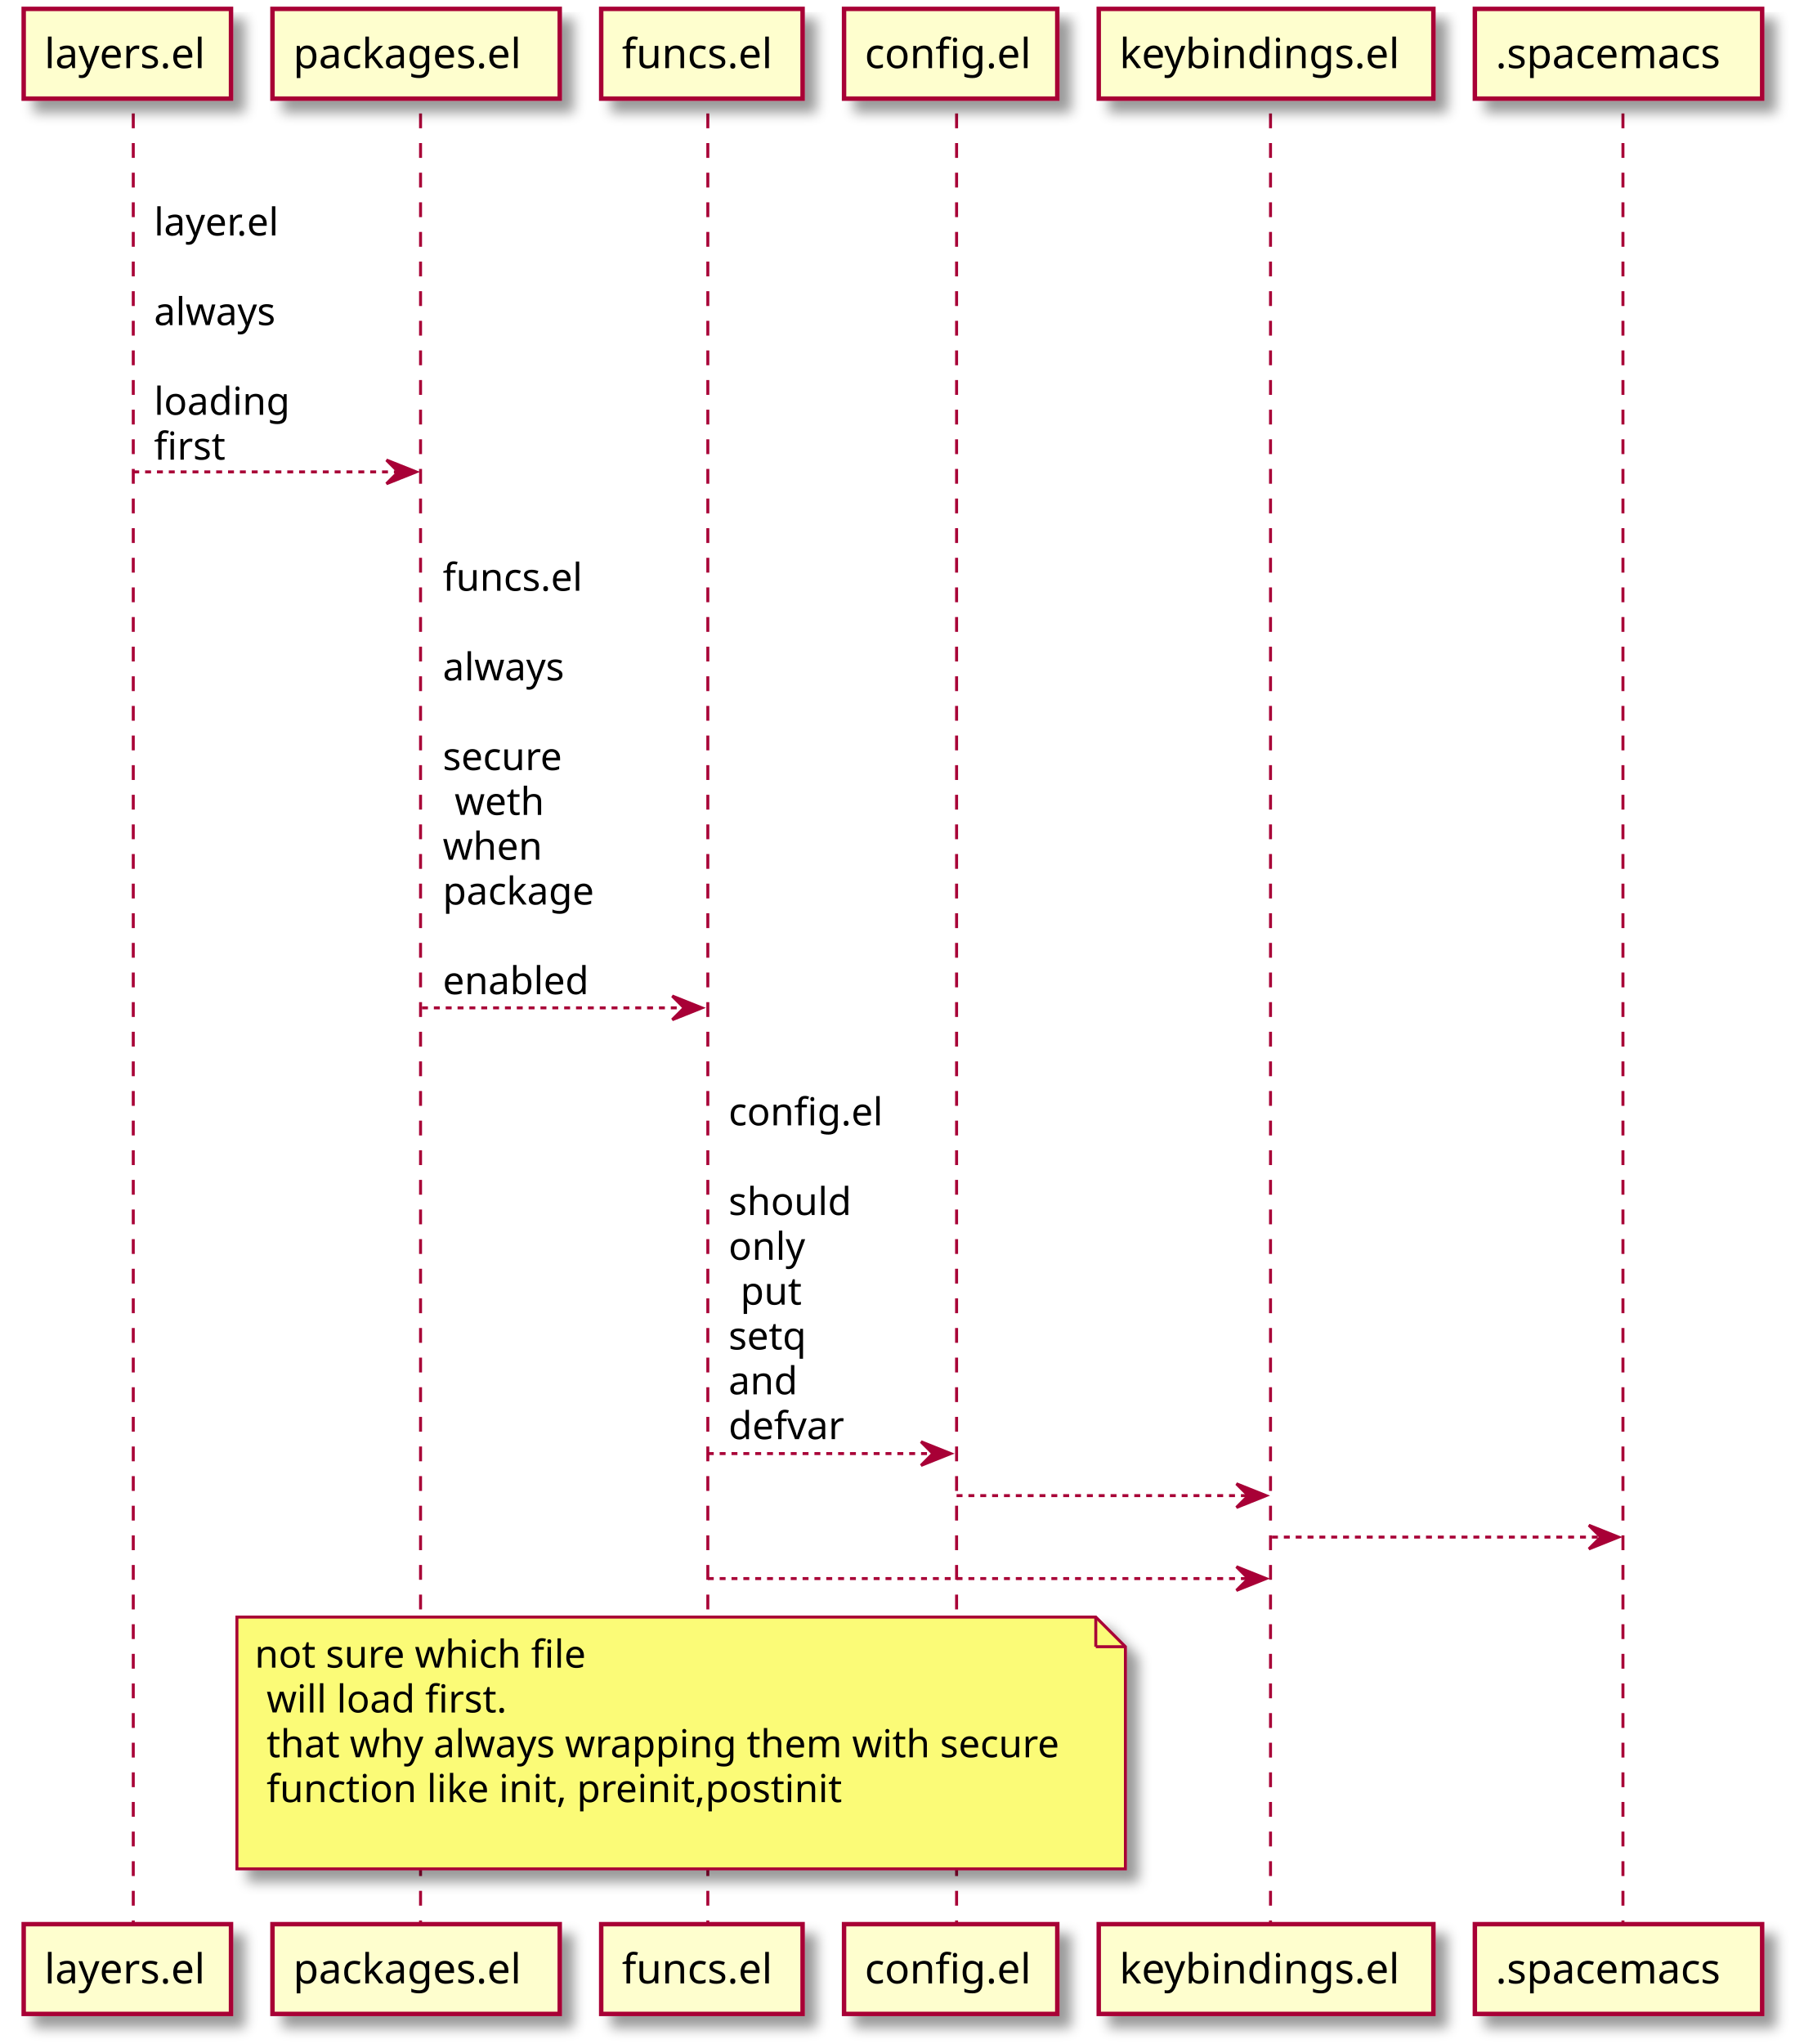
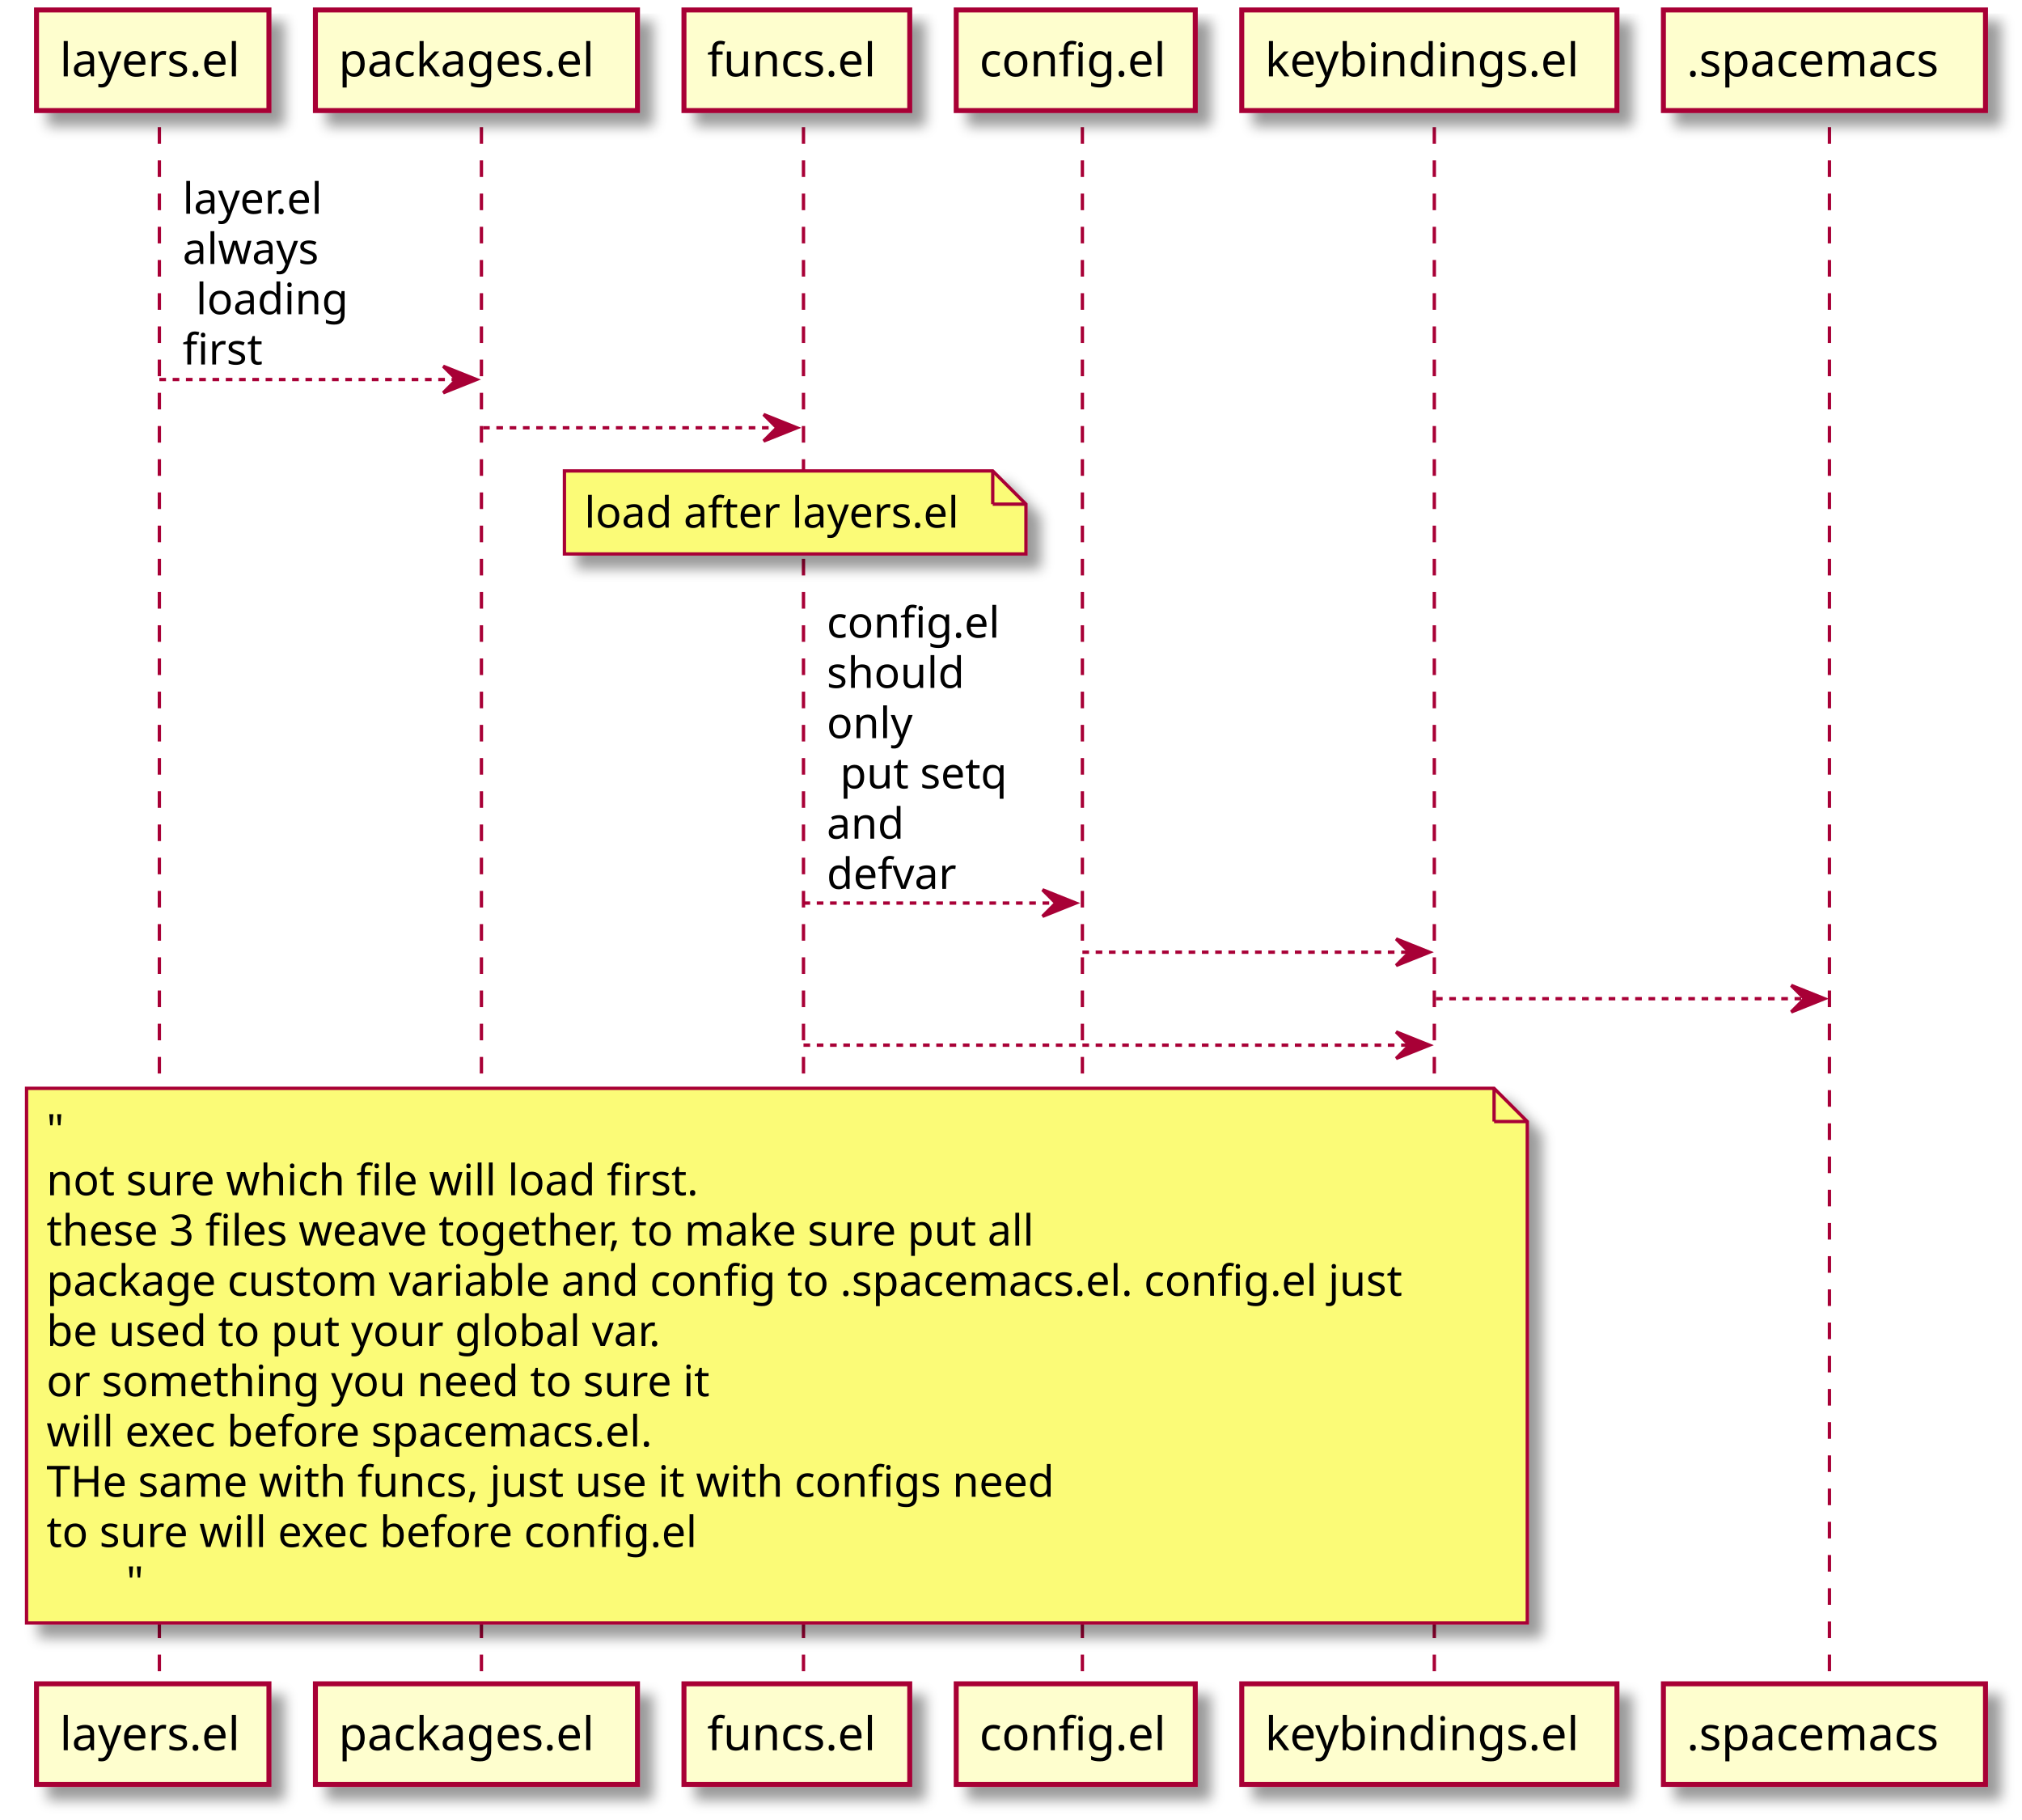
- <svg xmlns="http://www.w3.org/2000/svg" contentScriptType="application/ecmascript" contentStyleType="text/css" height="690px" preserveAspectRatio="none" style="width:606px;height:690px;" version="1.1" viewBox="0 0 606 690" width="606px" zoomAndPan="magnify">
+ <svg xmlns="http://www.w3.org/2000/svg" contentScriptType="application/ecmascript" contentStyleType="text/css" height="548px" preserveAspectRatio="none" style="width:609px;height:548px;" version="1.1" viewBox="0 0 609 548" width="609px" zoomAndPan="magnify">
  <defs>
-     <filter height="300%" id="fpm2o5jqjdkw5" width="300%" x="-1" y="-1">
+     <filter height="300%" id="f1o3bjocmpp8lh" width="300%" x="-1" y="-1">
      <feGaussianBlur result="blurOut" stdDeviation="2.0" />
      <feColorMatrix in="blurOut" result="blurOut2" type="matrix" values="0 0 0 0 0 0 0 0 0 0 0 0 0 0 0 0 0 0 .4 0" />
      <feOffset dx="4.0" dy="4.0" in="blurOut2" result="blurOut3" />
      <feBlend in="SourceGraphic" in2="blurOut3" mode="normal" />
    </filter>
  </defs>
  <g>
-     <line style="stroke: #A80036; stroke-width: 1.0; stroke-dasharray: 5.0,5.0;" x1="45" x2="45" y1="38.297" y2="650.547" />
-     <line style="stroke: #A80036; stroke-width: 1.0; stroke-dasharray: 5.0,5.0;" x1="142" x2="142" y1="38.297" y2="650.547" />
-     <line style="stroke: #A80036; stroke-width: 1.0; stroke-dasharray: 5.0,5.0;" x1="239" x2="239" y1="38.297" y2="650.547" />
-     <line style="stroke: #A80036; stroke-width: 1.0; stroke-dasharray: 5.0,5.0;" x1="323" x2="323" y1="38.297" y2="650.547" />
-     <line style="stroke: #A80036; stroke-width: 1.0; stroke-dasharray: 5.0,5.0;" x1="429" x2="429" y1="38.297" y2="650.547" />
-     <line style="stroke: #A80036; stroke-width: 1.0; stroke-dasharray: 5.0,5.0;" x1="548" x2="548" y1="38.297" y2="650.547" />
-     <rect fill="#FEFECE" filter="url(#fpm2o5jqjdkw5)" height="30.297" style="stroke: #A80036; stroke-width: 1.5;" width="70" x="8" y="3" />
-     <text fill="#000000" font-family="sans-serif" font-size="14" lengthAdjust="spacingAndGlyphs" textLength="56" x="15" y="22.995">layers.el</text>
-     <rect fill="#FEFECE" filter="url(#fpm2o5jqjdkw5)" height="30.297" style="stroke: #A80036; stroke-width: 1.5;" width="70" x="8" y="649.547" />
-     <text fill="#000000" font-family="sans-serif" font-size="14" lengthAdjust="spacingAndGlyphs" textLength="56" x="15" y="669.542">layers.el</text>
-     <rect fill="#FEFECE" filter="url(#fpm2o5jqjdkw5)" height="30.297" style="stroke: #A80036; stroke-width: 1.5;" width="97" x="92" y="3" />
-     <text fill="#000000" font-family="sans-serif" font-size="14" lengthAdjust="spacingAndGlyphs" textLength="83" x="99" y="22.995">packages.el</text>
-     <rect fill="#FEFECE" filter="url(#fpm2o5jqjdkw5)" height="30.297" style="stroke: #A80036; stroke-width: 1.5;" width="97" x="92" y="649.547" />
-     <text fill="#000000" font-family="sans-serif" font-size="14" lengthAdjust="spacingAndGlyphs" textLength="83" x="99" y="669.542">packages.el</text>
-     <rect fill="#FEFECE" filter="url(#fpm2o5jqjdkw5)" height="30.297" style="stroke: #A80036; stroke-width: 1.5;" width="68" x="203" y="3" />
-     <text fill="#000000" font-family="sans-serif" font-size="14" lengthAdjust="spacingAndGlyphs" textLength="54" x="210" y="22.995">funcs.el</text>
-     <rect fill="#FEFECE" filter="url(#fpm2o5jqjdkw5)" height="30.297" style="stroke: #A80036; stroke-width: 1.5;" width="68" x="203" y="649.547" />
-     <text fill="#000000" font-family="sans-serif" font-size="14" lengthAdjust="spacingAndGlyphs" textLength="54" x="210" y="669.542">funcs.el</text>
-     <rect fill="#FEFECE" filter="url(#fpm2o5jqjdkw5)" height="30.297" style="stroke: #A80036; stroke-width: 1.5;" width="72" x="285" y="3" />
-     <text fill="#000000" font-family="sans-serif" font-size="14" lengthAdjust="spacingAndGlyphs" textLength="58" x="292" y="22.995">config.el</text>
-     <rect fill="#FEFECE" filter="url(#fpm2o5jqjdkw5)" height="30.297" style="stroke: #A80036; stroke-width: 1.5;" width="72" x="285" y="649.547" />
-     <text fill="#000000" font-family="sans-serif" font-size="14" lengthAdjust="spacingAndGlyphs" textLength="58" x="292" y="669.542">config.el</text>
-     <rect fill="#FEFECE" filter="url(#fpm2o5jqjdkw5)" height="30.297" style="stroke: #A80036; stroke-width: 1.5;" width="113" x="371" y="3" />
-     <text fill="#000000" font-family="sans-serif" font-size="14" lengthAdjust="spacingAndGlyphs" textLength="99" x="378" y="22.995">keybindings.el</text>
-     <rect fill="#FEFECE" filter="url(#fpm2o5jqjdkw5)" height="30.297" style="stroke: #A80036; stroke-width: 1.5;" width="113" x="371" y="649.547" />
-     <text fill="#000000" font-family="sans-serif" font-size="14" lengthAdjust="spacingAndGlyphs" textLength="99" x="378" y="669.542">keybindings.el</text>
-     <rect fill="#FEFECE" filter="url(#fpm2o5jqjdkw5)" height="30.297" style="stroke: #A80036; stroke-width: 1.5;" width="97" x="498" y="3" />
-     <text fill="#000000" font-family="sans-serif" font-size="14" lengthAdjust="spacingAndGlyphs" textLength="83" x="505" y="22.995">.spacemacs</text>
-     <rect fill="#FEFECE" filter="url(#fpm2o5jqjdkw5)" height="30.297" style="stroke: #A80036; stroke-width: 1.5;" width="97" x="498" y="649.547" />
-     <text fill="#000000" font-family="sans-serif" font-size="14" lengthAdjust="spacingAndGlyphs" textLength="83" x="505" y="669.542">.spacemacs</text>
-     <polygon fill="#A80036" points="130.5,155.297,140.5,159.297,130.5,163.297,134.5,159.297" style="stroke: #A80036; stroke-width: 1.0;" />
-     <line style="stroke: #A80036; stroke-width: 1.0; stroke-dasharray: 2.0,2.0;" x1="45" x2="136.5" y1="159.297" y2="159.297" />
-     <text fill="#000000" font-family="sans-serif" font-size="13" lengthAdjust="spacingAndGlyphs" textLength="46" x="52" y="79.497">layer.el</text>
-     <text fill="#000000" font-family="sans-serif" font-size="13" lengthAdjust="spacingAndGlyphs" textLength="42" x="52" y="109.762">always</text>
-     <text fill="#000000" font-family="sans-serif" font-size="13" lengthAdjust="spacingAndGlyphs" textLength="0" x="56" y="124.895" />
-     <text fill="#000000" font-family="sans-serif" font-size="13" lengthAdjust="spacingAndGlyphs" textLength="46" x="52" y="140.028">loading</text>
-     <text fill="#000000" font-family="sans-serif" font-size="13" lengthAdjust="spacingAndGlyphs" textLength="24" x="52" y="155.161">first</text>
-     <polygon fill="#A80036" points="227,336.227,237,340.227,227,344.227,231,340.227" style="stroke: #A80036; stroke-width: 1.0;" />
-     <line style="stroke: #A80036; stroke-width: 1.0; stroke-dasharray: 2.0,2.0;" x1="142.5" x2="233" y1="340.227" y2="340.227" />
-     <text fill="#000000" font-family="sans-serif" font-size="13" lengthAdjust="spacingAndGlyphs" textLength="49" x="149.5" y="199.426">funcs.el</text>
-     <text fill="#000000" font-family="sans-serif" font-size="13" lengthAdjust="spacingAndGlyphs" textLength="42" x="149.5" y="229.692">always</text>
-     <text fill="#000000" font-family="sans-serif" font-size="13" lengthAdjust="spacingAndGlyphs" textLength="43" x="149.5" y="259.957">secure</text>
-     <text fill="#000000" font-family="sans-serif" font-size="13" lengthAdjust="spacingAndGlyphs" textLength="30" x="153.5" y="275.09">weth</text>
-     <text fill="#000000" font-family="sans-serif" font-size="13" lengthAdjust="spacingAndGlyphs" textLength="33" x="149.5" y="290.223">when</text>
-     <text fill="#000000" font-family="sans-serif" font-size="13" lengthAdjust="spacingAndGlyphs" textLength="54" x="149.5" y="305.356">package</text>
-     <text fill="#000000" font-family="sans-serif" font-size="13" lengthAdjust="spacingAndGlyphs" textLength="51" x="149.5" y="335.622">enabled</text>
-     <polygon fill="#A80036" points="311,486.688,321,490.688,311,494.688,315,490.688" style="stroke: #A80036; stroke-width: 1.0;" />
-     <line style="stroke: #A80036; stroke-width: 1.0; stroke-dasharray: 2.0,2.0;" x1="239" x2="317" y1="490.688" y2="490.688" />
-     <text fill="#000000" font-family="sans-serif" font-size="13" lengthAdjust="spacingAndGlyphs" textLength="53" x="246" y="379.887">config.el</text>
-     <text fill="#000000" font-family="sans-serif" font-size="13" lengthAdjust="spacingAndGlyphs" textLength="42" x="246" y="410.153">should</text>
-     <text fill="#000000" font-family="sans-serif" font-size="13" lengthAdjust="spacingAndGlyphs" textLength="26" x="246" y="425.286">only</text>
-     <text fill="#000000" font-family="sans-serif" font-size="13" lengthAdjust="spacingAndGlyphs" textLength="21" x="250" y="440.418">put</text>
-     <text fill="#000000" font-family="sans-serif" font-size="13" lengthAdjust="spacingAndGlyphs" textLength="28" x="246" y="455.551">setq</text>
-     <text fill="#000000" font-family="sans-serif" font-size="13" lengthAdjust="spacingAndGlyphs" textLength="24" x="246" y="470.684">and</text>
-     <text fill="#000000" font-family="sans-serif" font-size="13" lengthAdjust="spacingAndGlyphs" textLength="40" x="246" y="485.817">defvar</text>
-     <polygon fill="#A80036" points="417.5,500.883,427.5,504.883,417.5,508.883,421.5,504.883" style="stroke: #A80036; stroke-width: 1.0;" />
-     <line style="stroke: #A80036; stroke-width: 1.0; stroke-dasharray: 2.0,2.0;" x1="323" x2="423.5" y1="504.883" y2="504.883" />
-     <polygon fill="#A80036" points="536.5,514.883,546.5,518.883,536.5,522.883,540.5,518.883" style="stroke: #A80036; stroke-width: 1.0;" />
-     <line style="stroke: #A80036; stroke-width: 1.0; stroke-dasharray: 2.0,2.0;" x1="429.5" x2="542.5" y1="518.883" y2="518.883" />
-     <polygon fill="#A80036" points="417.5,528.883,427.5,532.883,417.5,536.883,421.5,532.883" style="stroke: #A80036; stroke-width: 1.0;" />
-     <line style="stroke: #A80036; stroke-width: 1.0; stroke-dasharray: 2.0,2.0;" x1="239" x2="423.5" y1="532.883" y2="532.883" />
-     <polygon fill="#FBFB77" filter="url(#fpm2o5jqjdkw5)" points="80,545.883,80,630.883,380,630.883,380,555.883,370,545.883,80,545.883" style="stroke: #A80036; stroke-width: 1.0;" />
-     <line style="stroke: #A80036; stroke-width: 1.0;" x1="370" x2="370" y1="545.883" y2="555.883" />
-     <line style="stroke: #A80036; stroke-width: 1.0;" x1="380" x2="370" y1="555.883" y2="555.883" />
-     <text fill="#000000" font-family="sans-serif" font-size="13" lengthAdjust="spacingAndGlyphs" textLength="114" x="86" y="562.95">not sure which file</text>
-     <text fill="#000000" font-family="sans-serif" font-size="13" lengthAdjust="spacingAndGlyphs" textLength="81" x="90" y="578.082">will load first.</text>
-     <text fill="#000000" font-family="sans-serif" font-size="13" lengthAdjust="spacingAndGlyphs" textLength="275" x="90" y="593.215">that why always wrapping them with secure</text>
-     <text fill="#000000" font-family="sans-serif" font-size="13" lengthAdjust="spacingAndGlyphs" textLength="198" x="90" y="608.348">function like init, preinit,postinit</text>
-     <text fill="#000000" font-family="sans-serif" font-size="13" lengthAdjust="spacingAndGlyphs" textLength="0" x="90" y="623.481" />
+     <line style="stroke: #A80036; stroke-width: 1.0; stroke-dasharray: 5.0,5.0;" x1="48" x2="48" y1="38.297" y2="508.086" />
+     <line style="stroke: #A80036; stroke-width: 1.0; stroke-dasharray: 5.0,5.0;" x1="145" x2="145" y1="38.297" y2="508.086" />
+     <line style="stroke: #A80036; stroke-width: 1.0; stroke-dasharray: 5.0,5.0;" x1="242" x2="242" y1="38.297" y2="508.086" />
+     <line style="stroke: #A80036; stroke-width: 1.0; stroke-dasharray: 5.0,5.0;" x1="326" x2="326" y1="38.297" y2="508.086" />
+     <line style="stroke: #A80036; stroke-width: 1.0; stroke-dasharray: 5.0,5.0;" x1="432" x2="432" y1="38.297" y2="508.086" />
+     <line style="stroke: #A80036; stroke-width: 1.0; stroke-dasharray: 5.0,5.0;" x1="551" x2="551" y1="38.297" y2="508.086" />
+     <rect fill="#FEFECE" filter="url(#f1o3bjocmpp8lh)" height="30.297" style="stroke: #A80036; stroke-width: 1.5;" width="70" x="11" y="3" />
+     <text fill="#000000" font-family="sans-serif" font-size="14" lengthAdjust="spacingAndGlyphs" textLength="56" x="18" y="22.995">layers.el</text>
+     <rect fill="#FEFECE" filter="url(#f1o3bjocmpp8lh)" height="30.297" style="stroke: #A80036; stroke-width: 1.5;" width="70" x="11" y="507.086" />
+     <text fill="#000000" font-family="sans-serif" font-size="14" lengthAdjust="spacingAndGlyphs" textLength="56" x="18" y="527.081">layers.el</text>
+     <rect fill="#FEFECE" filter="url(#f1o3bjocmpp8lh)" height="30.297" style="stroke: #A80036; stroke-width: 1.5;" width="97" x="95" y="3" />
+     <text fill="#000000" font-family="sans-serif" font-size="14" lengthAdjust="spacingAndGlyphs" textLength="83" x="102" y="22.995">packages.el</text>
+     <rect fill="#FEFECE" filter="url(#f1o3bjocmpp8lh)" height="30.297" style="stroke: #A80036; stroke-width: 1.5;" width="97" x="95" y="507.086" />
+     <text fill="#000000" font-family="sans-serif" font-size="14" lengthAdjust="spacingAndGlyphs" textLength="83" x="102" y="527.081">packages.el</text>
+     <rect fill="#FEFECE" filter="url(#f1o3bjocmpp8lh)" height="30.297" style="stroke: #A80036; stroke-width: 1.5;" width="68" x="206" y="3" />
+     <text fill="#000000" font-family="sans-serif" font-size="14" lengthAdjust="spacingAndGlyphs" textLength="54" x="213" y="22.995">funcs.el</text>
+     <rect fill="#FEFECE" filter="url(#f1o3bjocmpp8lh)" height="30.297" style="stroke: #A80036; stroke-width: 1.5;" width="68" x="206" y="507.086" />
+     <text fill="#000000" font-family="sans-serif" font-size="14" lengthAdjust="spacingAndGlyphs" textLength="54" x="213" y="527.081">funcs.el</text>
+     <rect fill="#FEFECE" filter="url(#f1o3bjocmpp8lh)" height="30.297" style="stroke: #A80036; stroke-width: 1.5;" width="72" x="288" y="3" />
+     <text fill="#000000" font-family="sans-serif" font-size="14" lengthAdjust="spacingAndGlyphs" textLength="58" x="295" y="22.995">config.el</text>
+     <rect fill="#FEFECE" filter="url(#f1o3bjocmpp8lh)" height="30.297" style="stroke: #A80036; stroke-width: 1.5;" width="72" x="288" y="507.086" />
+     <text fill="#000000" font-family="sans-serif" font-size="14" lengthAdjust="spacingAndGlyphs" textLength="58" x="295" y="527.081">config.el</text>
+     <rect fill="#FEFECE" filter="url(#f1o3bjocmpp8lh)" height="30.297" style="stroke: #A80036; stroke-width: 1.5;" width="113" x="374" y="3" />
+     <text fill="#000000" font-family="sans-serif" font-size="14" lengthAdjust="spacingAndGlyphs" textLength="99" x="381" y="22.995">keybindings.el</text>
+     <rect fill="#FEFECE" filter="url(#f1o3bjocmpp8lh)" height="30.297" style="stroke: #A80036; stroke-width: 1.5;" width="113" x="374" y="507.086" />
+     <text fill="#000000" font-family="sans-serif" font-size="14" lengthAdjust="spacingAndGlyphs" textLength="99" x="381" y="527.081">keybindings.el</text>
+     <rect fill="#FEFECE" filter="url(#f1o3bjocmpp8lh)" height="30.297" style="stroke: #A80036; stroke-width: 1.5;" width="97" x="501" y="3" />
+     <text fill="#000000" font-family="sans-serif" font-size="14" lengthAdjust="spacingAndGlyphs" textLength="83" x="508" y="22.995">.spacemacs</text>
+     <rect fill="#FEFECE" filter="url(#f1o3bjocmpp8lh)" height="30.297" style="stroke: #A80036; stroke-width: 1.5;" width="97" x="501" y="507.086" />
+     <text fill="#000000" font-family="sans-serif" font-size="14" lengthAdjust="spacingAndGlyphs" textLength="83" x="508" y="527.081">.spacemacs</text>
+     <polygon fill="#A80036" points="133.5,110.297,143.5,114.297,133.5,118.297,137.5,114.297" style="stroke: #A80036; stroke-width: 1.0;" />
+     <line style="stroke: #A80036; stroke-width: 1.0; stroke-dasharray: 2.0,2.0;" x1="48" x2="139.5" y1="114.297" y2="114.297" />
+     <text fill="#000000" font-family="sans-serif" font-size="13" lengthAdjust="spacingAndGlyphs" textLength="46" x="55" y="64.364">layer.el</text>
+     <text fill="#000000" font-family="sans-serif" font-size="13" lengthAdjust="spacingAndGlyphs" textLength="42" x="55" y="79.497">always</text>
+     <text fill="#000000" font-family="sans-serif" font-size="13" lengthAdjust="spacingAndGlyphs" textLength="46" x="59" y="94.629">loading</text>
+     <text fill="#000000" font-family="sans-serif" font-size="13" lengthAdjust="spacingAndGlyphs" textLength="24" x="55" y="109.762">first</text>
+     <polygon fill="#A80036" points="230,124.828,240,128.828,230,132.828,234,128.828" style="stroke: #A80036; stroke-width: 1.0;" />
+     <line style="stroke: #A80036; stroke-width: 1.0; stroke-dasharray: 2.0,2.0;" x1="145.5" x2="236" y1="128.828" y2="128.828" />
+     <polygon fill="#FBFB77" filter="url(#f1o3bjocmpp8lh)" points="170,141.828,170,166.828,309,166.828,309,151.828,299,141.828,170,141.828" style="stroke: #A80036; stroke-width: 1.0;" />
+     <line style="stroke: #A80036; stroke-width: 1.0;" x1="299" x2="299" y1="141.828" y2="151.828" />
+     <line style="stroke: #A80036; stroke-width: 1.0;" x1="309" x2="299" y1="151.828" y2="151.828" />
+     <text fill="#000000" font-family="sans-serif" font-size="13" lengthAdjust="spacingAndGlyphs" textLength="118" x="176" y="158.895">load after layers.el</text>
+     <polygon fill="#A80036" points="314,267.961,324,271.961,314,275.961,318,271.961" style="stroke: #A80036; stroke-width: 1.0;" />
+     <line style="stroke: #A80036; stroke-width: 1.0; stroke-dasharray: 2.0,2.0;" x1="242" x2="320" y1="271.961" y2="271.961" />
+     <text fill="#000000" font-family="sans-serif" font-size="13" lengthAdjust="spacingAndGlyphs" textLength="53" x="249" y="192.028">config.el</text>
+     <text fill="#000000" font-family="sans-serif" font-size="13" lengthAdjust="spacingAndGlyphs" textLength="42" x="249" y="207.161">should</text>
+     <text fill="#000000" font-family="sans-serif" font-size="13" lengthAdjust="spacingAndGlyphs" textLength="26" x="249" y="222.293">only</text>
+     <text fill="#000000" font-family="sans-serif" font-size="13" lengthAdjust="spacingAndGlyphs" textLength="53" x="253" y="237.426">put setq</text>
+     <text fill="#000000" font-family="sans-serif" font-size="13" lengthAdjust="spacingAndGlyphs" textLength="24" x="249" y="252.559">and</text>
+     <text fill="#000000" font-family="sans-serif" font-size="13" lengthAdjust="spacingAndGlyphs" textLength="40" x="249" y="267.692">defvar</text>
+     <polygon fill="#A80036" points="420.5,282.758,430.5,286.758,420.5,290.758,424.5,286.758" style="stroke: #A80036; stroke-width: 1.0;" />
+     <line style="stroke: #A80036; stroke-width: 1.0; stroke-dasharray: 2.0,2.0;" x1="326" x2="426.5" y1="286.758" y2="286.758" />
+     <polygon fill="#A80036" points="539.5,296.758,549.5,300.758,539.5,304.758,543.5,300.758" style="stroke: #A80036; stroke-width: 1.0;" />
+     <line style="stroke: #A80036; stroke-width: 1.0; stroke-dasharray: 2.0,2.0;" x1="432.5" x2="545.5" y1="300.758" y2="300.758" />
+     <polygon fill="#A80036" points="420.5,310.758,430.5,314.758,420.5,318.758,424.5,314.758" style="stroke: #A80036; stroke-width: 1.0;" />
+     <line style="stroke: #A80036; stroke-width: 1.0; stroke-dasharray: 2.0,2.0;" x1="242" x2="426.5" y1="314.758" y2="314.758" />
+     <polygon fill="#FBFB77" filter="url(#f1o3bjocmpp8lh)" points="8,327.758,8,488.758,460,488.758,460,337.758,450,327.758,8,327.758" style="stroke: #A80036; stroke-width: 1.0;" />
+     <line style="stroke: #A80036; stroke-width: 1.0;" x1="450" x2="450" y1="327.758" y2="337.758" />
+     <line style="stroke: #A80036; stroke-width: 1.0;" x1="460" x2="450" y1="337.758" y2="337.758" />
+     <text fill="#000000" font-family="sans-serif" font-size="13" lengthAdjust="spacingAndGlyphs" textLength="5" x="14" y="344.825">"</text>
+     <text fill="#000000" font-family="sans-serif" font-size="13" lengthAdjust="spacingAndGlyphs" textLength="199" x="14" y="359.957">not sure which file will load first.</text>
+     <text fill="#000000" font-family="sans-serif" font-size="13" lengthAdjust="spacingAndGlyphs" textLength="316" x="14" y="375.09">these 3 files weave together, to make sure put all</text>
+     <text fill="#000000" font-family="sans-serif" font-size="13" lengthAdjust="spacingAndGlyphs" textLength="431" x="14" y="390.223">package custom variable and config to .spacemacs.el. config.el just</text>
+     <text fill="#000000" font-family="sans-serif" font-size="13" lengthAdjust="spacingAndGlyphs" textLength="195" x="14" y="405.356">be used to put your global var.</text>
+     <text fill="#000000" font-family="sans-serif" font-size="13" lengthAdjust="spacingAndGlyphs" textLength="209" x="14" y="420.489">or something you need to sure it</text>
+     <text fill="#000000" font-family="sans-serif" font-size="13" lengthAdjust="spacingAndGlyphs" textLength="193" x="14" y="435.622">will exec before spacemacs.el.</text>
+     <text fill="#000000" font-family="sans-serif" font-size="13" lengthAdjust="spacingAndGlyphs" textLength="316" x="14" y="450.754">THe same with funcs, just use it with configs need</text>
+     <text fill="#000000" font-family="sans-serif" font-size="13" lengthAdjust="spacingAndGlyphs" textLength="203" x="14" y="465.887">to sure will exec before config.el</text>
+     <text fill="#000000" font-family="sans-serif" font-size="13" lengthAdjust="spacingAndGlyphs" textLength="5" x="38" y="481.02">"</text>
  </g>
</svg>
